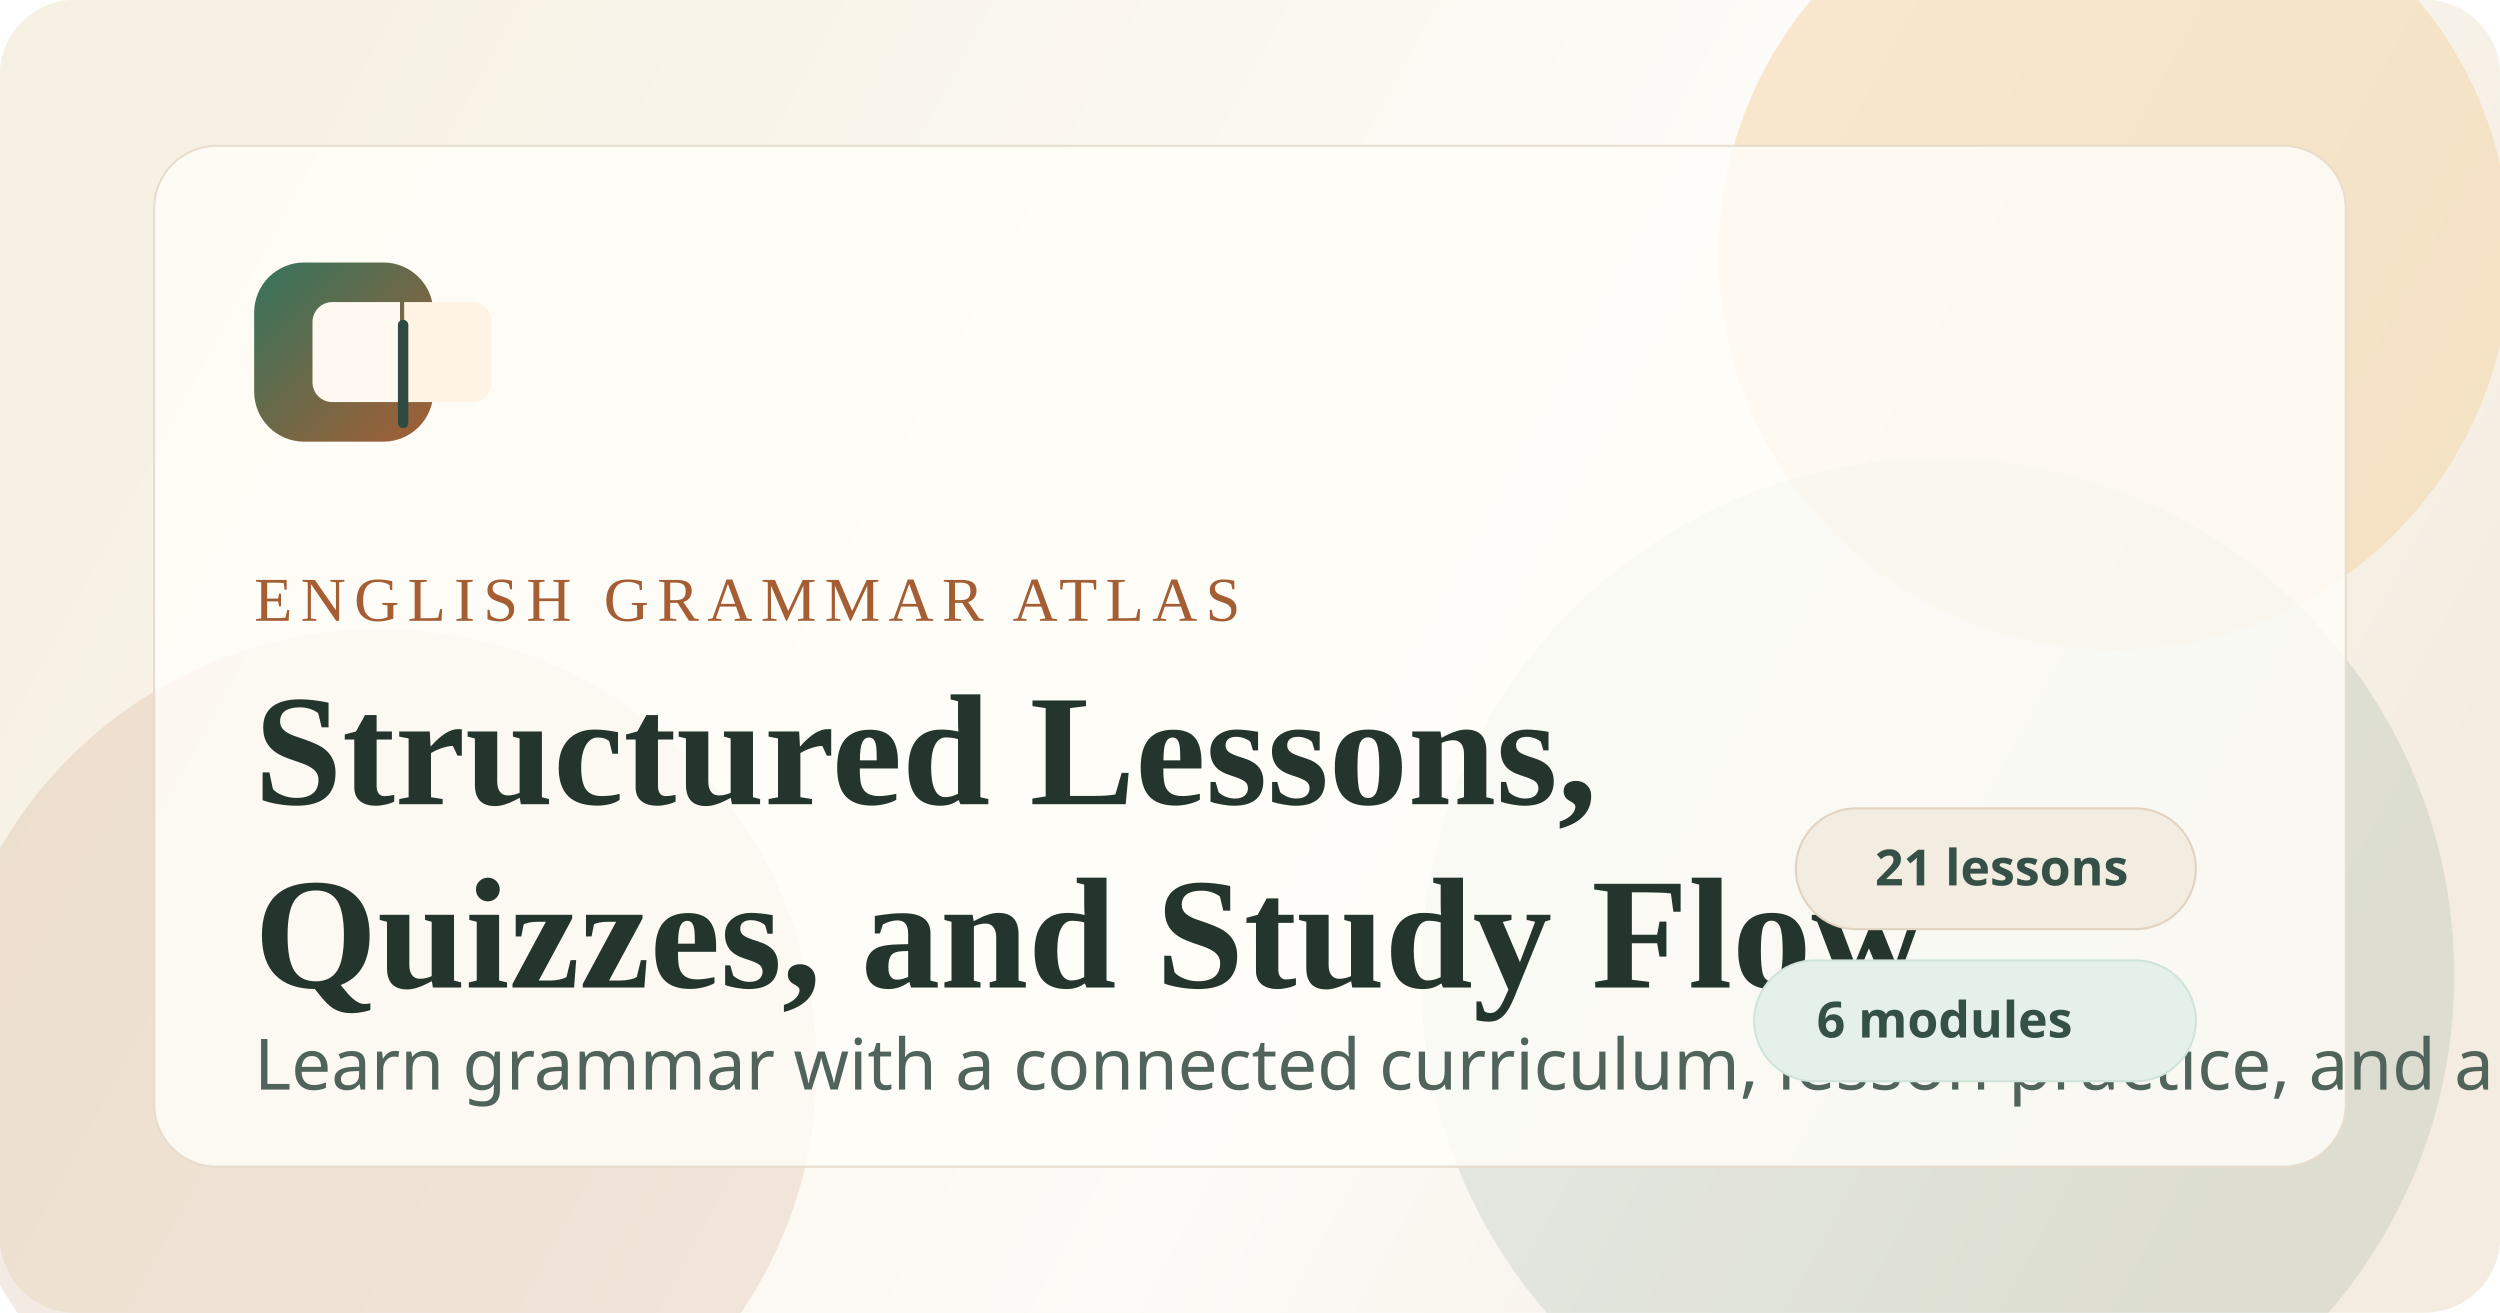
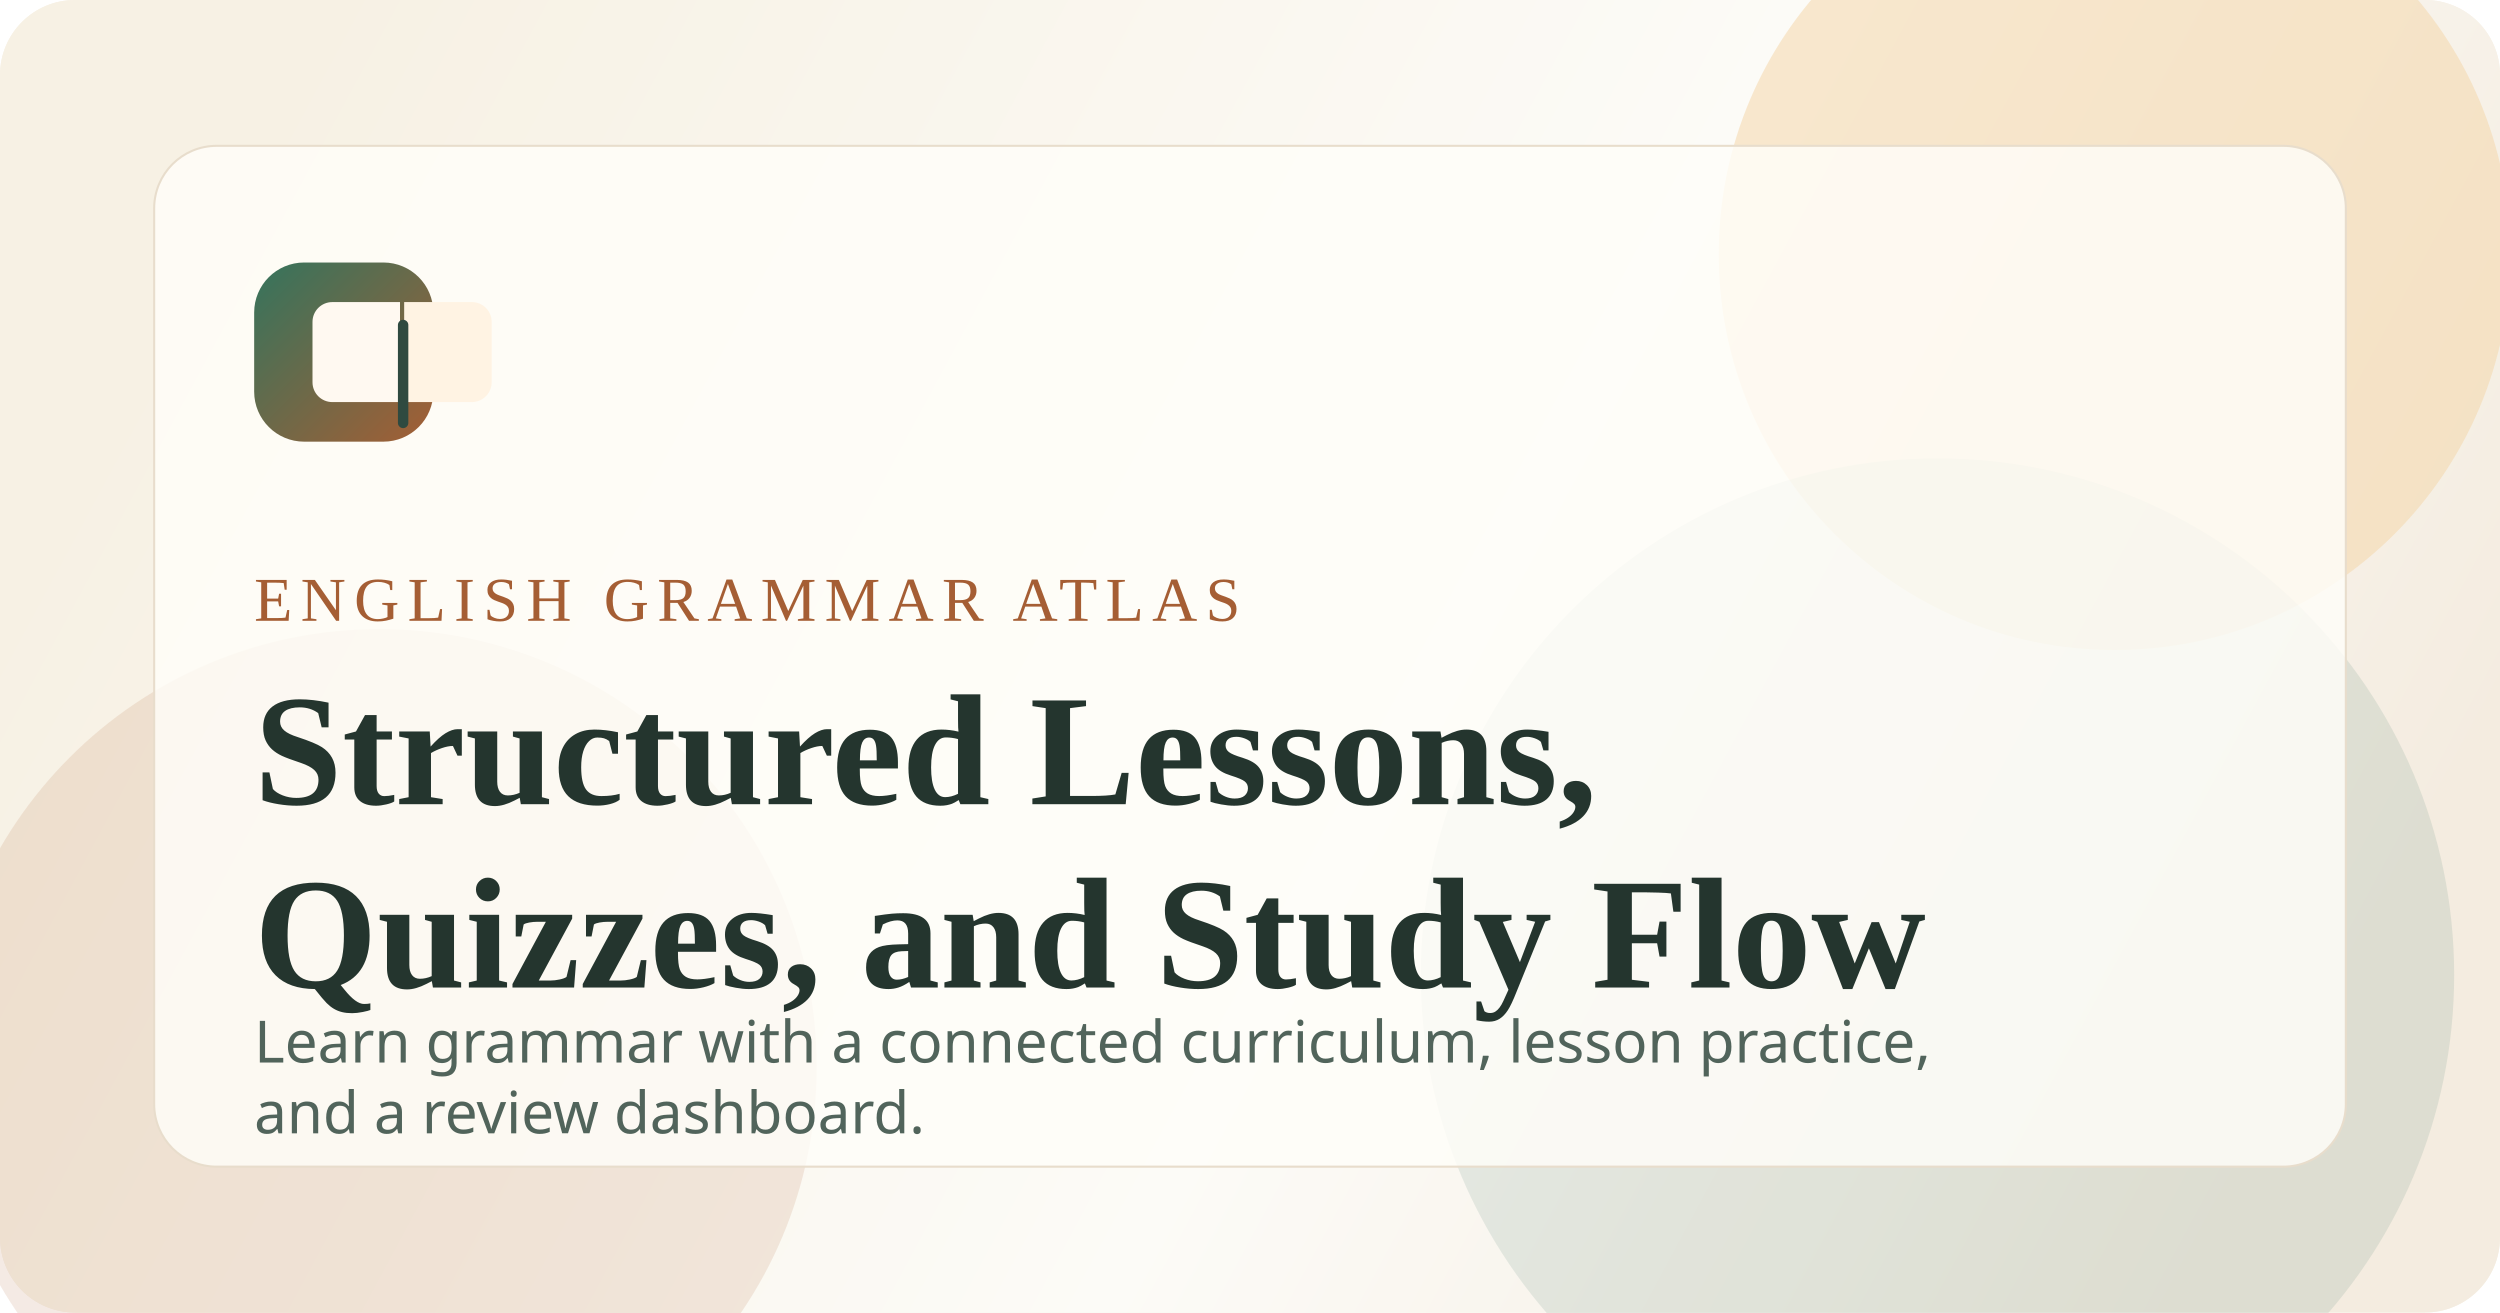
<svg xmlns="http://www.w3.org/2000/svg" width="1200" height="630" viewBox="0 0 1200 630" fill="none">
  <rect width="1200" height="630" rx="36" fill="#F7F2E8" />
  <rect width="1200" height="630" rx="36" fill="url(#bg)" />
  <circle cx="1015" cy="122" r="190" fill="#F3D6AC" fill-opacity="0.55" />
  <circle cx="182" cy="512" r="210" fill="#B06639" fill-opacity="0.14" />
  <circle cx="930" cy="468" r="248" fill="#34745D" fill-opacity="0.12" />
  <rect x="74" y="70" width="1052" height="490" rx="30" fill="#FFFDF8" fill-opacity="0.82" stroke="#E8DDCC" />
  <rect x="122" y="126" width="86" height="86" rx="24" fill="url(#mark)" />
  <path d="M150 154.5C150 149.253 154.253 145 159.5 145H192V193H159.5C154.253 193 150 188.747 150 183.5V154.5Z" fill="#FFF9F1" />
  <path d="M194 145H226.5C231.747 145 236 149.253 236 154.5V183.5C236 188.747 231.747 193 226.5 193H194V145Z" fill="#FFF3E3" />
  <path d="M193.5 156V203" stroke="#2F4A40" stroke-width="5" stroke-linecap="round" />
  <text x="122" y="298" fill="#A55E34" font-family="Georgia, 'Times New Roman', serif" font-size="30" letter-spacing="4">ENGLISH GRAMMAR ATLAS</text>
  <text x="122" y="386" fill="#24352E" font-family="Georgia, 'Times New Roman', serif" font-size="76" font-weight="700">
    <tspan x="122" dy="0">Structured Lessons,</tspan>
    <tspan x="122" dy="88">Quizzes, and Study Flow</tspan>
  </text>
-   <text x="122" y="523" fill="#51645B" font-family="'Trebuchet MS', Verdana, sans-serif" font-size="34">
-     Learn grammar with a connected curriculum, lesson practice, and a review dashboard.
+   <text x="122" y="510" fill="#51645B" font-family="'Trebuchet MS', Verdana, sans-serif" font-size="28">
+     <tspan x="122" dy="0">Learn grammar with a connected curriculum, lesson practice,</tspan>
+     <tspan x="122" dy="34">and a review dashboard.</tspan>
  </text>
-   <rect x="862" y="388" width="192" height="58" rx="29" fill="#F3ECE1" stroke="#E1D3C0" />
-   <text x="900" y="425" fill="#355046" font-family="'Trebuchet MS', Verdana, sans-serif" font-size="24" font-weight="700">21 lessons</text>
-   <rect x="842" y="461" width="212" height="58" rx="29" fill="#E6F0EB" stroke="#D0E3DA" />
-   <text x="872" y="498" fill="#355046" font-family="'Trebuchet MS', Verdana, sans-serif" font-size="24" font-weight="700">6 modules</text>
  <defs>
    <linearGradient id="bg" x1="121" y1="66" x2="1073" y2="579" gradientUnits="userSpaceOnUse">
      <stop stop-color="#F7F1E4" />
      <stop offset="0.58" stop-color="#FCFBF7" />
      <stop offset="1" stop-color="#F4ECE0" />
    </linearGradient>
    <linearGradient id="mark" x1="122" y1="126" x2="208" y2="212" gradientUnits="userSpaceOnUse">
      <stop stop-color="#34745D" />
      <stop offset="1" stop-color="#A55E34" />
    </linearGradient>
  </defs>
</svg>
